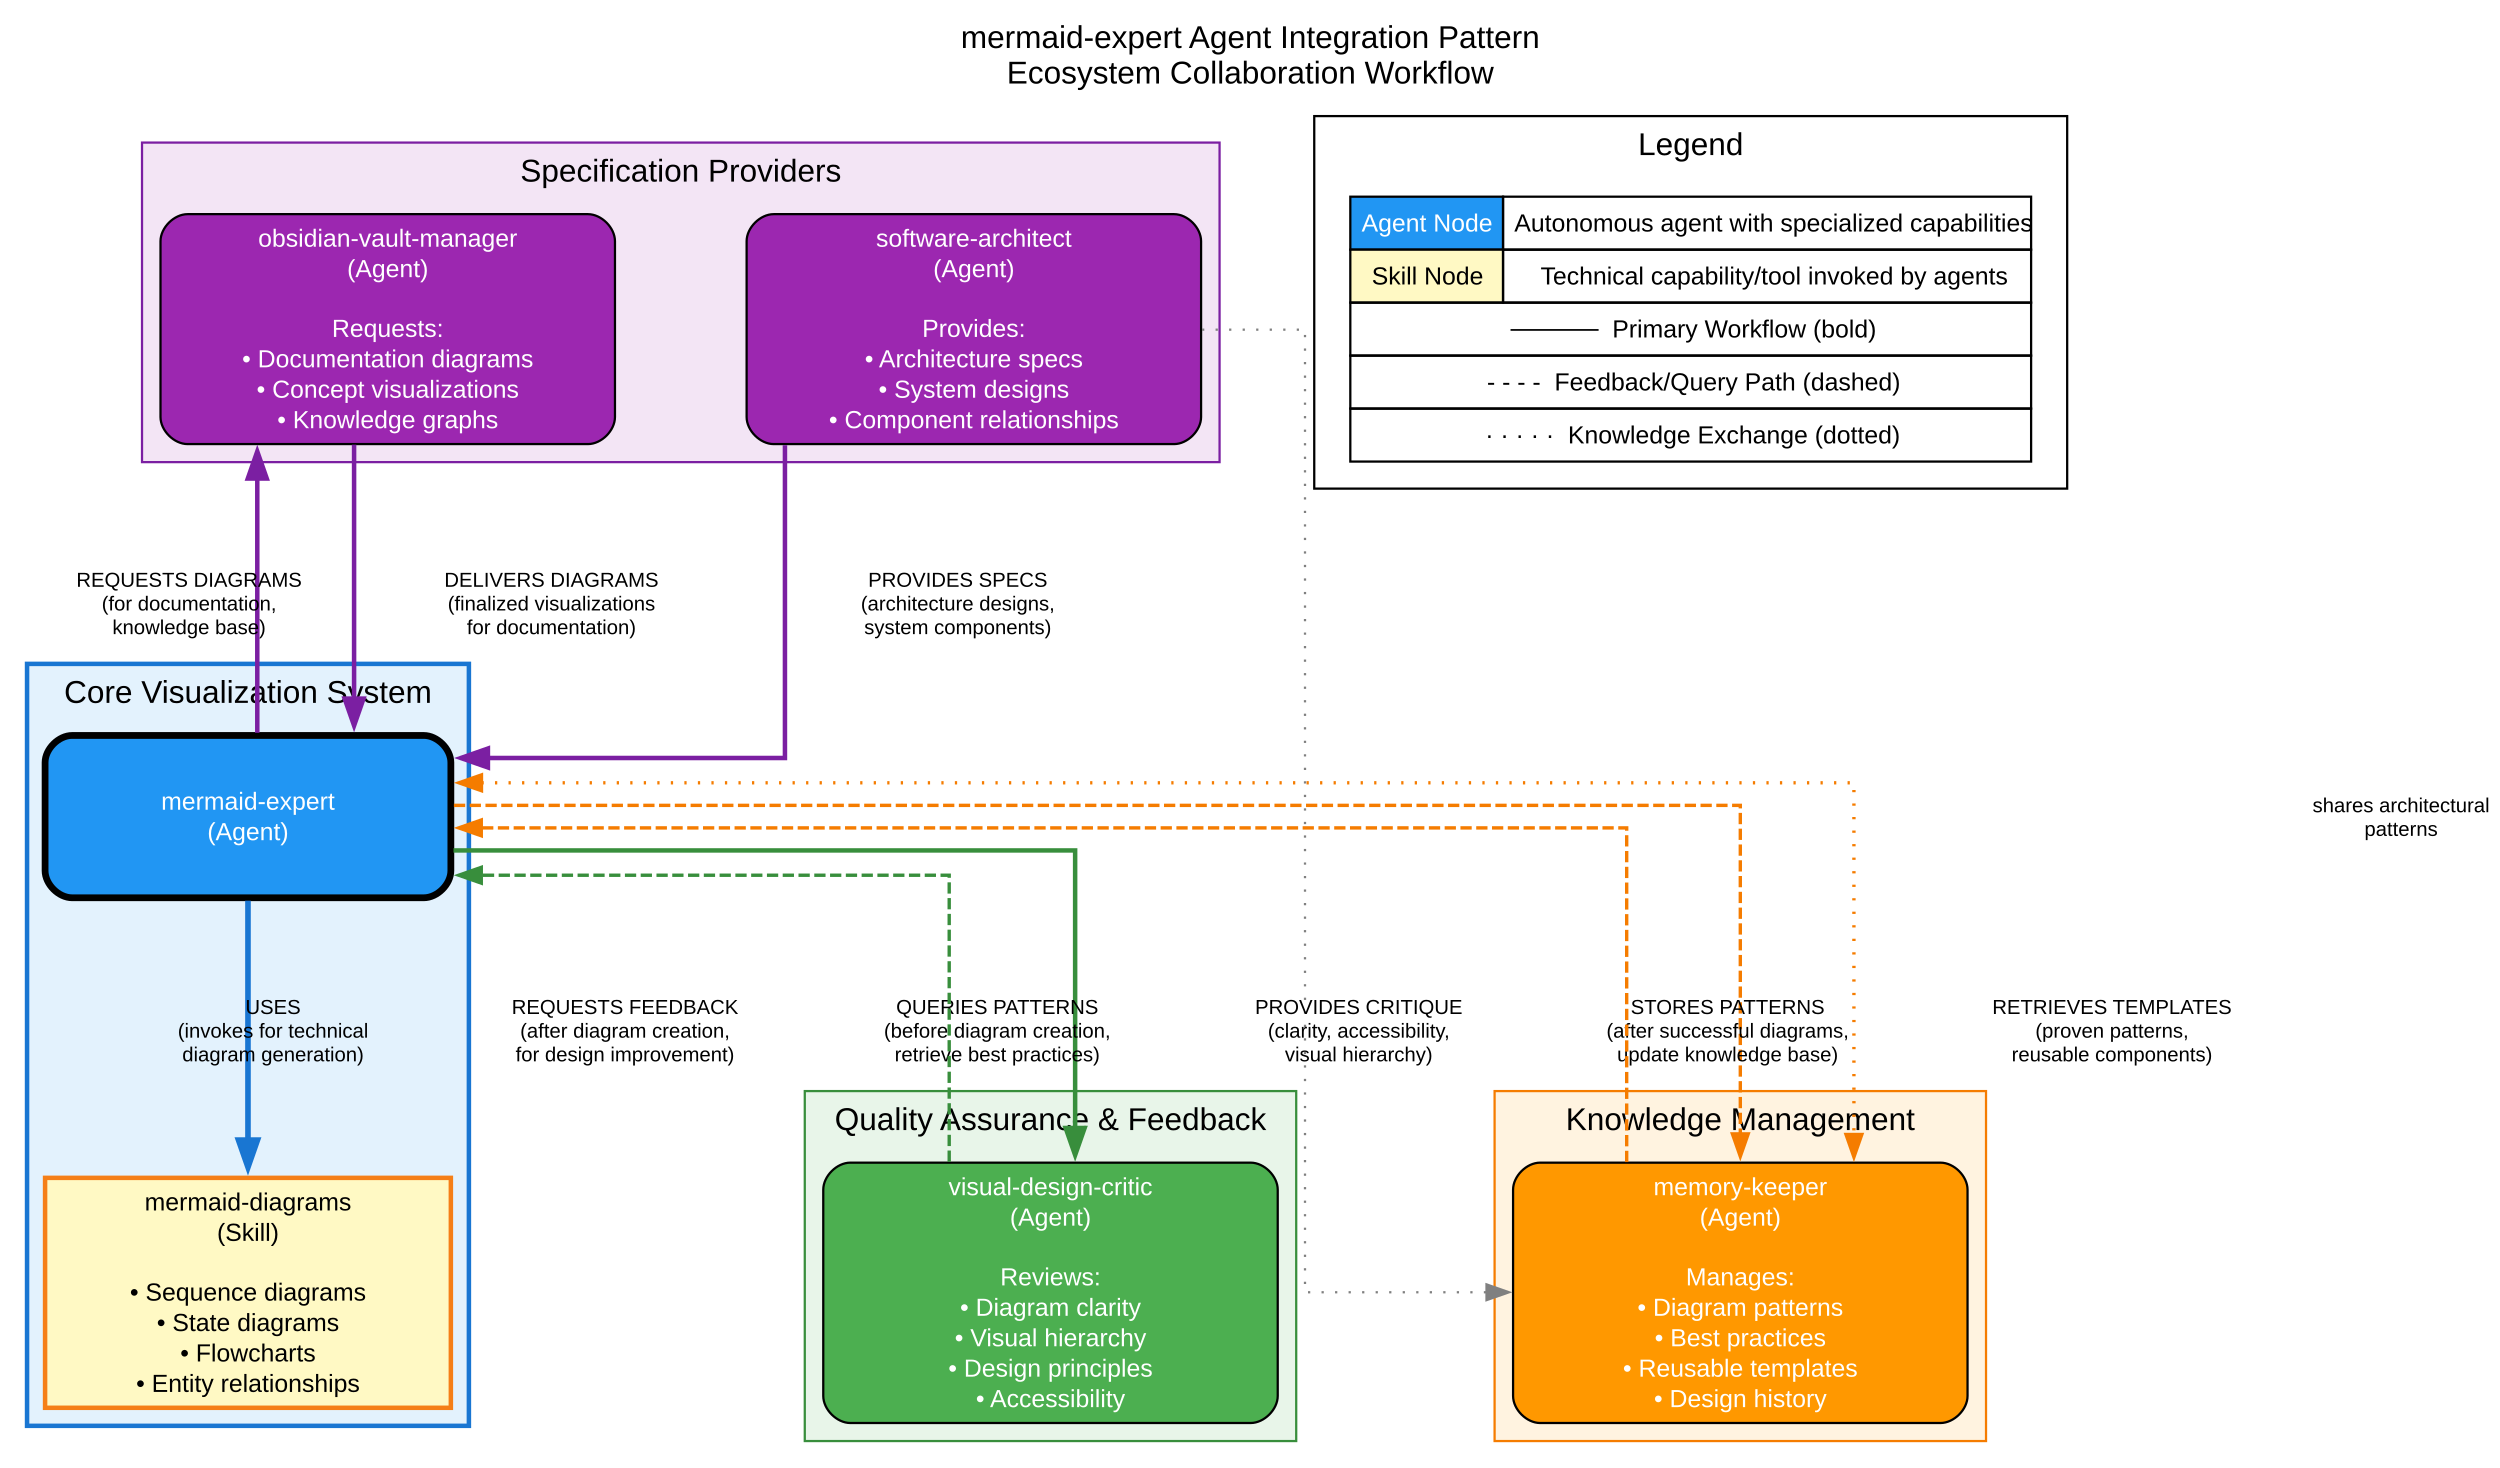
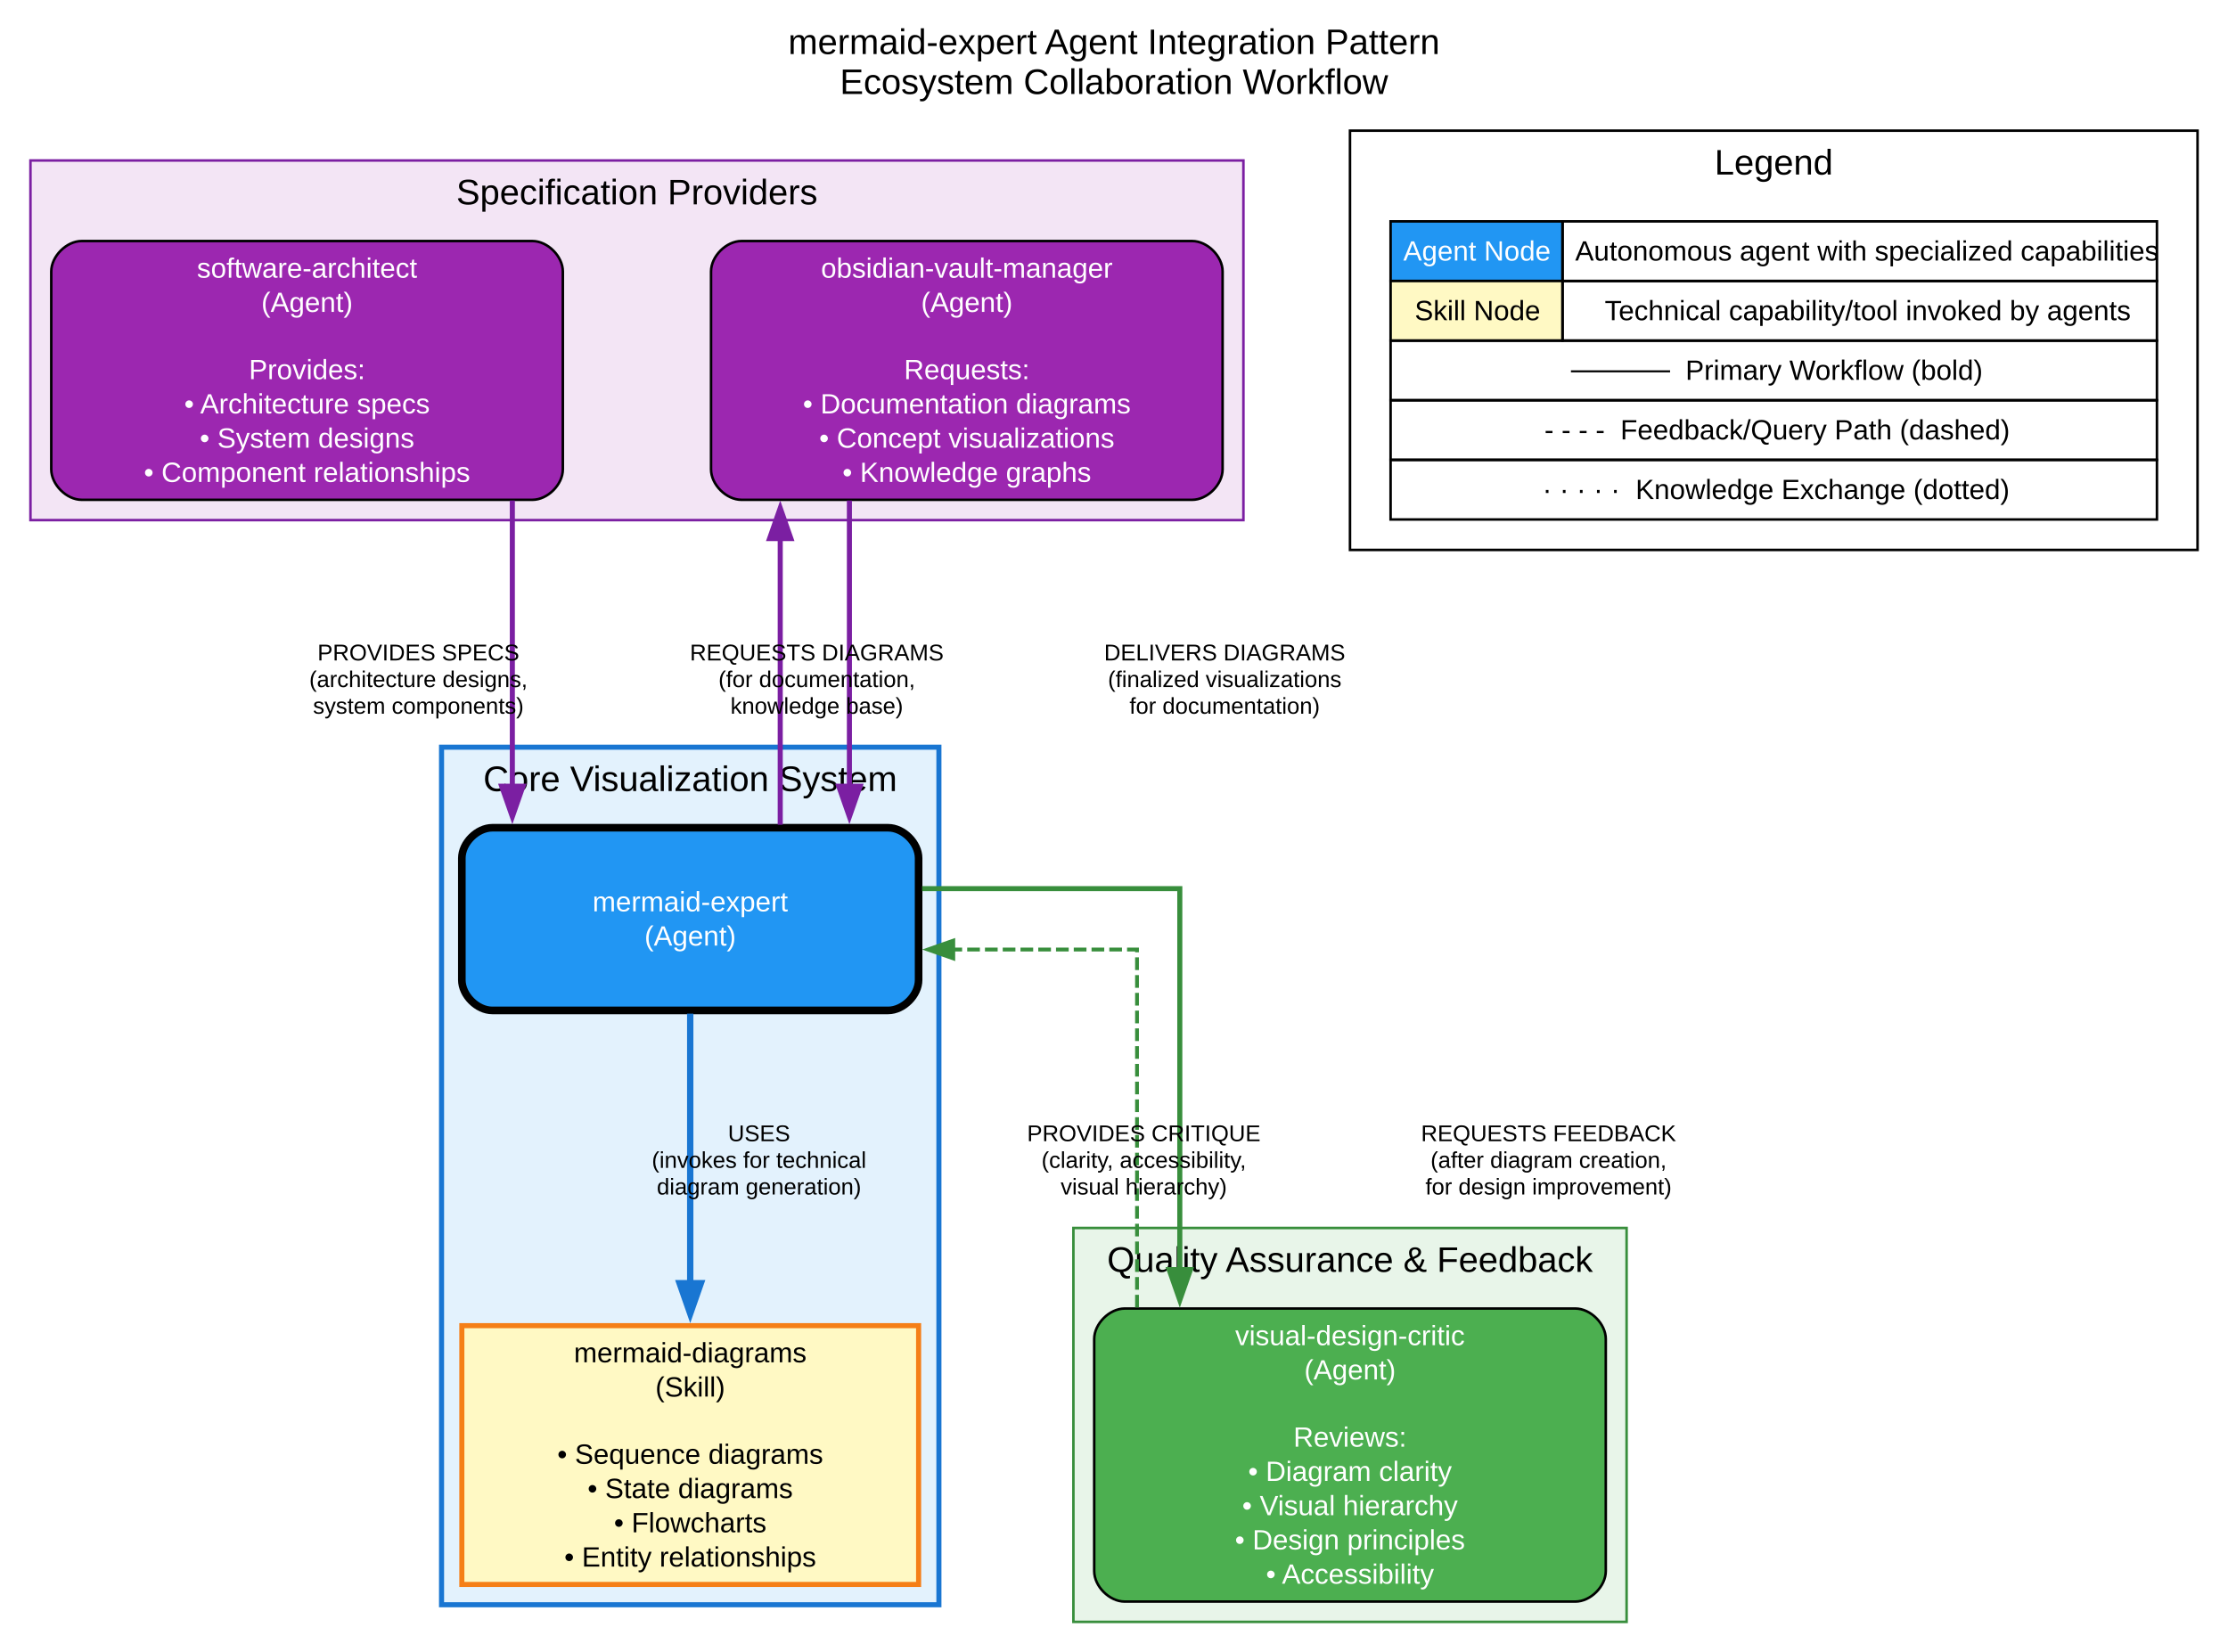
- <svg xmlns="http://www.w3.org/2000/svg" width="1109pt" height="651pt" viewBox="0.00 0.00 1109.00 651.00">
+ <svg xmlns="http://www.w3.org/2000/svg" width="878pt" height="651pt" viewBox="0.00 0.00 878.00 651.00">
  <g id="graph0" class="graph" transform="scale(1 1) rotate(0) translate(4 647.25)">
-     <polygon fill="white" stroke="none" points="-4,4 -4,-647.25 1105.25,-647.25 1105.25,4 -4,4" />
-     <text xml:space="preserve" text-anchor="middle" x="550.62" y="-625.95" font-family="Arial" font-size="14.00">mermaid-expert Agent Integration Pattern</text>
-     <text xml:space="preserve" text-anchor="middle" x="550.62" y="-610.2" font-family="Arial" font-size="14.00">Ecosystem Collaboration Workflow</text>
+     <polygon fill="white" stroke="none" points="-4,4 -4,-647.25 874,-647.25 874,4 -4,4" />
+     <text xml:space="preserve" text-anchor="middle" x="435" y="-625.95" font-family="Arial" font-size="14.00">mermaid-expert Agent Integration Pattern</text>
+     <text xml:space="preserve" text-anchor="middle" x="435" y="-610.2" font-family="Arial" font-size="14.00">Ecosystem Collaboration Workflow</text>
    <g id="clust1" class="cluster">
-       <polygon fill="#e3f2fd" stroke="#1976d2" stroke-width="2" points="8,-14.75 8,-352.75 204,-352.75 204,-14.75 8,-14.75" />
-       <text xml:space="preserve" text-anchor="middle" x="106" y="-335.45" font-family="Arial" font-size="14.00">Core Visualization System</text>
+       <polygon fill="#e3f2fd" stroke="#1976d2" stroke-width="2" points="170,-14.75 170,-352.75 366,-352.75 366,-14.75 170,-14.75" />
+       <text xml:space="preserve" text-anchor="middle" x="268" y="-335.45" font-family="Arial" font-size="14.00">Core Visualization System</text>
    </g>
    <g id="clust2" class="cluster">
-       <polygon fill="#f3e5f5" stroke="#7b1fa2" points="59,-442.25 59,-584 537,-584 537,-442.25 59,-442.25" />
-       <text xml:space="preserve" text-anchor="middle" x="298" y="-566.7" font-family="Arial" font-size="14.00">Specification Providers</text>
+       <polygon fill="#f3e5f5" stroke="#7b1fa2" points="8,-442.25 8,-584 486,-584 486,-442.25 8,-442.25" />
+       <text xml:space="preserve" text-anchor="middle" x="247" y="-566.7" font-family="Arial" font-size="14.00">Specification Providers</text>
    </g>
    <g id="clust3" class="cluster">
-       <polygon fill="#e8f5e9" stroke="#388e3c" points="353,-8 353,-163.25 571,-163.25 571,-8 353,-8" />
-       <text xml:space="preserve" text-anchor="middle" x="462" y="-145.95" font-family="Arial" font-size="14.00">Quality Assurance &amp; Feedback</text>
+       <polygon fill="#e8f5e9" stroke="#388e3c" points="419,-8 419,-163.25 637,-163.25 637,-8 419,-8" />
+       <text xml:space="preserve" text-anchor="middle" x="528" y="-145.95" font-family="Arial" font-size="14.00">Quality Assurance &amp; Feedback</text>
    </g>
    <g id="clust4" class="cluster">
-       <polygon fill="#fff3e0" stroke="#f57c00" points="659,-8 659,-163.25 877,-163.25 877,-8 659,-8" />
-       <text xml:space="preserve" text-anchor="middle" x="768" y="-145.95" font-family="Arial" font-size="14.00">Knowledge Management</text>
-     </g>
-     <g id="clust5" class="cluster">
-       <polygon fill="white" stroke="black" points="579,-430.5 579,-595.75 913,-595.75 913,-430.5 579,-430.5" />
-       <text xml:space="preserve" text-anchor="middle" x="746" y="-578.45" font-family="Arial" font-size="14.00">Legend</text>
+       <polygon fill="white" stroke="black" points="528,-430.5 528,-595.75 862,-595.75 862,-430.5 528,-430.5" />
+       <text xml:space="preserve" text-anchor="middle" x="695" y="-578.45" font-family="Arial" font-size="14.00">Legend</text>
    </g>
    <g id="node1" class="node">
-       <path fill="#2196f3" stroke="black" stroke-width="3" d="M184,-321C184,-321 28,-321 28,-321 22,-321 16,-315 16,-309 16,-309 16,-261 16,-261 16,-255 22,-249 28,-249 28,-249 184,-249 184,-249 190,-249 196,-255 196,-261 196,-261 196,-309 196,-309 196,-315 190,-321 184,-321" />
-       <text xml:space="preserve" text-anchor="middle" x="106" y="-288.05" font-family="Arial" font-size="11.00" fill="white">mermaid-expert</text>
-       <text xml:space="preserve" text-anchor="middle" x="106" y="-274.55" font-family="Arial" font-size="11.00" fill="white">(Agent)</text>
+       <path fill="#2196f3" stroke="black" stroke-width="3" d="M346,-321C346,-321 190,-321 190,-321 184,-321 178,-315 178,-309 178,-309 178,-261 178,-261 178,-255 184,-249 190,-249 190,-249 346,-249 346,-249 352,-249 358,-255 358,-261 358,-261 358,-309 358,-309 358,-315 352,-321 346,-321" />
+       <text xml:space="preserve" text-anchor="middle" x="268" y="-288.05" font-family="Arial" font-size="11.00" fill="white">mermaid-expert</text>
+       <text xml:space="preserve" text-anchor="middle" x="268" y="-274.55" font-family="Arial" font-size="11.00" fill="white">(Agent)</text>
    </g>
    <g id="node2" class="node">
-       <polygon fill="#fff9c4" stroke="#f57f17" stroke-width="2" points="196,-124.75 16,-124.75 16,-22.75 196,-22.75 196,-124.75" />
-       <text xml:space="preserve" text-anchor="middle" x="106" y="-110.3" font-family="Arial" font-size="11.00">mermaid-diagrams</text>
-       <text xml:space="preserve" text-anchor="middle" x="106" y="-96.8" font-family="Arial" font-size="11.00">(Skill)</text>
-       <text xml:space="preserve" text-anchor="middle" x="106" y="-70.3" font-family="Arial" font-size="11.00">• Sequence diagrams</text>
-       <text xml:space="preserve" text-anchor="middle" x="106" y="-56.8" font-family="Arial" font-size="11.00">• State diagrams</text>
-       <text xml:space="preserve" text-anchor="middle" x="106" y="-43.3" font-family="Arial" font-size="11.00">• Flowcharts</text>
-       <text xml:space="preserve" text-anchor="middle" x="106" y="-29.8" font-family="Arial" font-size="11.00">• Entity relationships</text>
+       <polygon fill="#fff9c4" stroke="#f57f17" stroke-width="2" points="358,-124.75 178,-124.75 178,-22.75 358,-22.75 358,-124.75" />
+       <text xml:space="preserve" text-anchor="middle" x="268" y="-110.3" font-family="Arial" font-size="11.00">mermaid-diagrams</text>
+       <text xml:space="preserve" text-anchor="middle" x="268" y="-96.8" font-family="Arial" font-size="11.00">(Skill)</text>
+       <text xml:space="preserve" text-anchor="middle" x="268" y="-70.3" font-family="Arial" font-size="11.00">• Sequence diagrams</text>
+       <text xml:space="preserve" text-anchor="middle" x="268" y="-56.8" font-family="Arial" font-size="11.00">• State diagrams</text>
+       <text xml:space="preserve" text-anchor="middle" x="268" y="-43.3" font-family="Arial" font-size="11.00">• Flowcharts</text>
+       <text xml:space="preserve" text-anchor="middle" x="268" y="-29.8" font-family="Arial" font-size="11.00">• Entity relationships</text>
    </g>
    <g id="edge1" class="edge">
-       <path fill="none" stroke="#1976d2" stroke-width="2.5" d="M106,-247.72C106,-247.72 106,-141.5 106,-141.5" />
-       <polygon fill="#1976d2" stroke="#1976d2" stroke-width="2.5" points="110.2,-141.5 106,-129.5 101.8,-141.5 110.2,-141.5" />
-       <text xml:space="preserve" text-anchor="middle" x="117.12" y="-197.45" font-family="Arial" font-size="9.00">USES</text>
-       <text xml:space="preserve" text-anchor="middle" x="117.12" y="-186.95" font-family="Arial" font-size="9.00">(invokes for technical</text>
-       <text xml:space="preserve" text-anchor="middle" x="117.12" y="-176.45" font-family="Arial" font-size="9.00">diagram generation)</text>
+       <path fill="none" stroke="#1976d2" stroke-width="2.5" d="M268,-247.72C268,-247.72 268,-141.5 268,-141.5" />
+       <polygon fill="#1976d2" stroke="#1976d2" stroke-width="2.5" points="272.2,-141.5 268,-129.5 263.8,-141.5 272.2,-141.5" />
+       <text xml:space="preserve" text-anchor="middle" x="295.12" y="-197.45" font-family="Arial" font-size="9.00">USES</text>
+       <text xml:space="preserve" text-anchor="middle" x="295.12" y="-186.95" font-family="Arial" font-size="9.00">(invokes for technical</text>
+       <text xml:space="preserve" text-anchor="middle" x="295.12" y="-176.45" font-family="Arial" font-size="9.00">diagram generation)</text>
    </g>
    <g id="node4" class="node">
-       <path fill="#9c27b0" stroke="black" d="M256.8,-552.25C256.8,-552.25 79.2,-552.25 79.2,-552.25 73.2,-552.25 67.2,-546.25 67.2,-540.25 67.2,-540.25 67.2,-462.25 67.2,-462.25 67.2,-456.25 73.2,-450.25 79.2,-450.25 79.2,-450.25 256.8,-450.25 256.8,-450.25 262.8,-450.25 268.8,-456.25 268.8,-462.25 268.8,-462.25 268.8,-540.25 268.8,-540.25 268.8,-546.25 262.8,-552.25 256.8,-552.25" />
-       <text xml:space="preserve" text-anchor="middle" x="168" y="-537.8" font-family="Arial" font-size="11.00" fill="white">obsidian-vault-manager</text>
-       <text xml:space="preserve" text-anchor="middle" x="168" y="-524.3" font-family="Arial" font-size="11.00" fill="white">(Agent)</text>
-       <text xml:space="preserve" text-anchor="middle" x="168" y="-497.8" font-family="Arial" font-size="11.00" fill="white">Requests:</text>
-       <text xml:space="preserve" text-anchor="middle" x="168" y="-484.3" font-family="Arial" font-size="11.00" fill="white">• Documentation diagrams</text>
-       <text xml:space="preserve" text-anchor="middle" x="168" y="-470.8" font-family="Arial" font-size="11.00" fill="white">• Concept visualizations</text>
-       <text xml:space="preserve" text-anchor="middle" x="168" y="-457.3" font-family="Arial" font-size="11.00" fill="white">• Knowledge graphs</text>
+       <path fill="#9c27b0" stroke="black" d="M465.8,-552.25C465.8,-552.25 288.2,-552.25 288.2,-552.25 282.2,-552.25 276.2,-546.25 276.2,-540.25 276.2,-540.25 276.2,-462.25 276.2,-462.25 276.2,-456.25 282.2,-450.25 288.2,-450.25 288.2,-450.25 465.8,-450.25 465.8,-450.25 471.8,-450.25 477.8,-456.25 477.8,-462.25 477.8,-462.25 477.8,-540.25 477.8,-540.25 477.8,-546.25 471.8,-552.25 465.8,-552.25" />
+       <text xml:space="preserve" text-anchor="middle" x="377" y="-537.8" font-family="Arial" font-size="11.00" fill="white">obsidian-vault-manager</text>
+       <text xml:space="preserve" text-anchor="middle" x="377" y="-524.3" font-family="Arial" font-size="11.00" fill="white">(Agent)</text>
+       <text xml:space="preserve" text-anchor="middle" x="377" y="-497.8" font-family="Arial" font-size="11.00" fill="white">Requests:</text>
+       <text xml:space="preserve" text-anchor="middle" x="377" y="-484.3" font-family="Arial" font-size="11.00" fill="white">• Documentation diagrams</text>
+       <text xml:space="preserve" text-anchor="middle" x="377" y="-470.8" font-family="Arial" font-size="11.00" fill="white">• Concept visualizations</text>
+       <text xml:space="preserve" text-anchor="middle" x="377" y="-457.3" font-family="Arial" font-size="11.00" fill="white">• Knowledge graphs</text>
    </g>
    <g id="edge6" class="edge">
-       <path fill="none" stroke="#7b1fa2" stroke-width="2" d="M110.13,-322.17C110.13,-322.17 110.13,-434.98 110.13,-434.98" />
-       <polygon fill="#7b1fa2" stroke="#7b1fa2" stroke-width="2" points="105.93,-434.98 110.13,-446.98 114.33,-434.98 105.93,-434.98" />
-       <text xml:space="preserve" text-anchor="middle" x="240.62" y="-386.95" font-family="Arial" font-size="9.00">DELIVERS DIAGRAMS</text>
-       <text xml:space="preserve" text-anchor="middle" x="240.62" y="-376.45" font-family="Arial" font-size="9.00">(finalized visualizations</text>
-       <text xml:space="preserve" text-anchor="middle" x="240.62" y="-365.95" font-family="Arial" font-size="9.00">for documentation)</text>
+       <path fill="none" stroke="#7b1fa2" stroke-width="2" d="M303.47,-322.17C303.47,-322.17 303.47,-434.98 303.47,-434.98" />
+       <polygon fill="#7b1fa2" stroke="#7b1fa2" stroke-width="2" points="299.27,-434.98 303.47,-446.98 307.67,-434.98 299.27,-434.98" />
+       <text xml:space="preserve" text-anchor="middle" x="478.62" y="-386.95" font-family="Arial" font-size="9.00">DELIVERS DIAGRAMS</text>
+       <text xml:space="preserve" text-anchor="middle" x="478.62" y="-376.45" font-family="Arial" font-size="9.00">(finalized visualizations</text>
+       <text xml:space="preserve" text-anchor="middle" x="478.62" y="-365.95" font-family="Arial" font-size="9.00">for documentation)</text>
    </g>
    <g id="node5" class="node">
-       <path fill="#4caf50" stroke="black" d="M550.8,-131.5C550.8,-131.5 373.2,-131.5 373.2,-131.5 367.2,-131.5 361.2,-125.5 361.2,-119.5 361.2,-119.5 361.2,-28 361.2,-28 361.2,-22 367.2,-16 373.2,-16 373.2,-16 550.8,-16 550.8,-16 556.8,-16 562.8,-22 562.8,-28 562.8,-28 562.8,-119.5 562.8,-119.5 562.8,-125.5 556.8,-131.5 550.8,-131.5" />
-       <text xml:space="preserve" text-anchor="middle" x="462" y="-117.05" font-family="Arial" font-size="11.00" fill="white">visual-design-critic</text>
-       <text xml:space="preserve" text-anchor="middle" x="462" y="-103.55" font-family="Arial" font-size="11.00" fill="white">(Agent)</text>
-       <text xml:space="preserve" text-anchor="middle" x="462" y="-77.05" font-family="Arial" font-size="11.00" fill="white">Reviews:</text>
-       <text xml:space="preserve" text-anchor="middle" x="462" y="-63.55" font-family="Arial" font-size="11.00" fill="white">• Diagram clarity</text>
-       <text xml:space="preserve" text-anchor="middle" x="462" y="-50.05" font-family="Arial" font-size="11.00" fill="white">• Visual hierarchy</text>
-       <text xml:space="preserve" text-anchor="middle" x="462" y="-36.55" font-family="Arial" font-size="11.00" fill="white">• Design principles</text>
-       <text xml:space="preserve" text-anchor="middle" x="462" y="-23.05" font-family="Arial" font-size="11.00" fill="white">• Accessibility</text>
+       <path fill="#4caf50" stroke="black" d="M616.8,-131.5C616.8,-131.5 439.2,-131.5 439.2,-131.5 433.2,-131.5 427.2,-125.5 427.2,-119.5 427.2,-119.5 427.2,-28 427.2,-28 427.2,-22 433.2,-16 439.2,-16 439.2,-16 616.8,-16 616.8,-16 622.8,-16 628.8,-22 628.8,-28 628.8,-28 628.8,-119.5 628.8,-119.5 628.8,-125.5 622.8,-131.5 616.8,-131.5" />
+       <text xml:space="preserve" text-anchor="middle" x="528" y="-117.05" font-family="Arial" font-size="11.00" fill="white">visual-design-critic</text>
+       <text xml:space="preserve" text-anchor="middle" x="528" y="-103.55" font-family="Arial" font-size="11.00" fill="white">(Agent)</text>
+       <text xml:space="preserve" text-anchor="middle" x="528" y="-77.05" font-family="Arial" font-size="11.00" fill="white">Reviews:</text>
+       <text xml:space="preserve" text-anchor="middle" x="528" y="-63.55" font-family="Arial" font-size="11.00" fill="white">• Diagram clarity</text>
+       <text xml:space="preserve" text-anchor="middle" x="528" y="-50.05" font-family="Arial" font-size="11.00" fill="white">• Visual hierarchy</text>
+       <text xml:space="preserve" text-anchor="middle" x="528" y="-36.55" font-family="Arial" font-size="11.00" fill="white">• Design principles</text>
+       <text xml:space="preserve" text-anchor="middle" x="528" y="-23.05" font-family="Arial" font-size="11.00" fill="white">• Accessibility</text>
    </g>
    <g id="edge4" class="edge">
-       <path fill="none" stroke="#388e3c" stroke-width="2" d="M197.17,-270C305.85,-270 472.93,-270 472.93,-270 472.93,-270 472.93,-146.86 472.93,-146.86" />
-       <polygon fill="#388e3c" stroke="#388e3c" stroke-width="2" points="477.13,-146.86 472.93,-134.86 468.73,-146.86 477.13,-146.86" />
-       <text xml:space="preserve" text-anchor="middle" x="273.25" y="-197.45" font-family="Arial" font-size="9.00">REQUESTS FEEDBACK</text>
-       <text xml:space="preserve" text-anchor="middle" x="273.25" y="-186.95" font-family="Arial" font-size="9.00">(after diagram creation,</text>
-       <text xml:space="preserve" text-anchor="middle" x="273.25" y="-176.45" font-family="Arial" font-size="9.00">for design improvement)</text>
+       <path fill="none" stroke="#388e3c" stroke-width="2" d="M359.38,-297C409.25,-297 460.93,-297 460.93,-297 460.93,-297 460.93,-146.85 460.93,-146.85" />
+       <polygon fill="#388e3c" stroke="#388e3c" stroke-width="2" points="465.13,-146.85 460.93,-134.85 456.73,-146.85 465.13,-146.85" />
+       <text xml:space="preserve" text-anchor="middle" x="606.25" y="-197.45" font-family="Arial" font-size="9.00">REQUESTS FEEDBACK</text>
+       <text xml:space="preserve" text-anchor="middle" x="606.25" y="-186.95" font-family="Arial" font-size="9.00">(after diagram creation,</text>
+       <text xml:space="preserve" text-anchor="middle" x="606.25" y="-176.45" font-family="Arial" font-size="9.00">for design improvement)</text>
+     </g>
+     <g id="node3" class="node">
+       <path fill="#9c27b0" stroke="black" d="M205.8,-552.25C205.8,-552.25 28.2,-552.25 28.2,-552.25 22.2,-552.25 16.2,-546.25 16.2,-540.25 16.2,-540.25 16.2,-462.25 16.2,-462.25 16.2,-456.25 22.2,-450.25 28.2,-450.25 28.2,-450.25 205.8,-450.25 205.8,-450.25 211.8,-450.25 217.8,-456.25 217.8,-462.25 217.8,-462.25 217.8,-540.25 217.8,-540.25 217.8,-546.25 211.8,-552.25 205.8,-552.25" />
+       <text xml:space="preserve" text-anchor="middle" x="117" y="-537.8" font-family="Arial" font-size="11.00" fill="white">software-architect</text>
+       <text xml:space="preserve" text-anchor="middle" x="117" y="-524.3" font-family="Arial" font-size="11.00" fill="white">(Agent)</text>
+       <text xml:space="preserve" text-anchor="middle" x="117" y="-497.8" font-family="Arial" font-size="11.00" fill="white">Provides:</text>
+       <text xml:space="preserve" text-anchor="middle" x="117" y="-484.3" font-family="Arial" font-size="11.00" fill="white">• Architecture specs</text>
+       <text xml:space="preserve" text-anchor="middle" x="117" y="-470.8" font-family="Arial" font-size="11.00" fill="white">• System designs</text>
+       <text xml:space="preserve" text-anchor="middle" x="117" y="-457.3" font-family="Arial" font-size="11.00" fill="white">• Component relationships</text>
+     </g>
+     <g id="edge2" class="edge">
+       <path fill="none" stroke="#7b1fa2" stroke-width="2" d="M197.9,-450C197.9,-450 197.9,-337.37 197.9,-337.37" />
+       <polygon fill="#7b1fa2" stroke="#7b1fa2" stroke-width="2" points="202.1,-337.37 197.9,-325.37 193.7,-337.37 202.1,-337.37" />
+       <text xml:space="preserve" text-anchor="middle" x="160.88" y="-386.95" font-family="Arial" font-size="9.00">PROVIDES SPECS</text>
+       <text xml:space="preserve" text-anchor="middle" x="160.88" y="-376.45" font-family="Arial" font-size="9.00">(architecture designs,</text>
+       <text xml:space="preserve" text-anchor="middle" x="160.88" y="-365.95" font-family="Arial" font-size="9.00">system components)</text>
+     </g>
+     <g id="edge3" class="edge">
+       <path fill="none" stroke="#7b1fa2" stroke-width="2" d="M330.73,-450C330.73,-450 330.73,-337.37 330.73,-337.37" />
+       <polygon fill="#7b1fa2" stroke="#7b1fa2" stroke-width="2" points="334.93,-337.37 330.73,-325.37 326.53,-337.37 334.93,-337.37" />
+       <text xml:space="preserve" text-anchor="middle" x="317.88" y="-386.95" font-family="Arial" font-size="9.00">REQUESTS DIAGRAMS</text>
+       <text xml:space="preserve" text-anchor="middle" x="317.88" y="-376.45" font-family="Arial" font-size="9.00">(for documentation,</text>
+       <text xml:space="preserve" text-anchor="middle" x="317.88" y="-365.95" font-family="Arial" font-size="9.00">knowledge base)</text>
+     </g>
+     <g id="edge5" class="edge">
+       <path fill="none" stroke="#388e3c" stroke-width="1.5" stroke-dasharray="5,2" d="M444.07,-131.92C444.07,-190.73 444.07,-273 444.07,-273 444.07,-273 371.66,-273 371.66,-273" />
+       <polygon fill="#388e3c" stroke="#388e3c" stroke-width="1.5" points="371.66,-269.5 361.66,-273 371.66,-276.5 371.66,-269.5" />
+       <text xml:space="preserve" text-anchor="middle" x="446.75" y="-197.45" font-family="Arial" font-size="9.00">PROVIDES CRITIQUE</text>
+       <text xml:space="preserve" text-anchor="middle" x="446.75" y="-186.95" font-family="Arial" font-size="9.00">(clarity, accessibility,</text>
+       <text xml:space="preserve" text-anchor="middle" x="446.75" y="-176.45" font-family="Arial" font-size="9.00">visual hierarchy)</text>
    </g>
    <g id="node6" class="node">
-       <path fill="#ff9800" stroke="black" d="M856.8,-131.5C856.8,-131.5 679.2,-131.5 679.2,-131.5 673.2,-131.5 667.2,-125.5 667.2,-119.5 667.2,-119.5 667.2,-28 667.2,-28 667.2,-22 673.2,-16 679.2,-16 679.2,-16 856.8,-16 856.8,-16 862.8,-16 868.8,-22 868.8,-28 868.8,-28 868.8,-119.5 868.8,-119.5 868.8,-125.5 862.8,-131.5 856.8,-131.5" />
-       <text xml:space="preserve" text-anchor="middle" x="768" y="-117.05" font-family="Arial" font-size="11.00" fill="white">memory-keeper</text>
-       <text xml:space="preserve" text-anchor="middle" x="768" y="-103.55" font-family="Arial" font-size="11.00" fill="white">(Agent)</text>
-       <text xml:space="preserve" text-anchor="middle" x="768" y="-77.05" font-family="Arial" font-size="11.00" fill="white">Manages:</text>
-       <text xml:space="preserve" text-anchor="middle" x="768" y="-63.55" font-family="Arial" font-size="11.00" fill="white">• Diagram patterns</text>
-       <text xml:space="preserve" text-anchor="middle" x="768" y="-50.05" font-family="Arial" font-size="11.00" fill="white">• Best practices</text>
-       <text xml:space="preserve" text-anchor="middle" x="768" y="-36.55" font-family="Arial" font-size="11.00" fill="white">• Reusable templates</text>
-       <text xml:space="preserve" text-anchor="middle" x="768" y="-23.05" font-family="Arial" font-size="11.00" fill="white">• Design history</text>
-     </g>
-     <g id="edge7" class="edge">
-       <path fill="none" stroke="#f57c00" stroke-width="1.5" stroke-dasharray="5,2" d="M197.35,-290C378.96,-290 768,-290 768,-290 768,-290 768,-144.26 768,-144.26" />
-       <polygon fill="#f57c00" stroke="#f57c00" stroke-width="1.5" points="771.5,-144.26 768,-134.26 764.5,-144.26 771.5,-144.26" />
-       <text xml:space="preserve" text-anchor="middle" x="438.38" y="-197.45" font-family="Arial" font-size="9.00">QUERIES PATTERNS</text>
-       <text xml:space="preserve" text-anchor="middle" x="438.38" y="-186.95" font-family="Arial" font-size="9.00">(before diagram creation,</text>
-       <text xml:space="preserve" text-anchor="middle" x="438.38" y="-176.45" font-family="Arial" font-size="9.00">retrieve best practices)</text>
-     </g>
-     <g id="edge9" class="edge">
-       <path fill="none" stroke="#f57c00" stroke-width="1.5" stroke-dasharray="1,5" d="M209.58,-300C209.58,-300 818.4,-300 818.4,-300 818.4,-300 818.4,-143.99 818.4,-143.99" />
-       <polygon fill="#f57c00" stroke="#f57c00" stroke-width="1.5" points="209.58,-296.5 199.58,-300 209.58,-303.5 209.58,-296.5" />
-       <polygon fill="#f57c00" stroke="#f57c00" stroke-width="1.5" points="821.9,-143.99 818.4,-133.99 814.9,-143.99 821.9,-143.99" />
-       <text xml:space="preserve" text-anchor="middle" x="762.38" y="-197.45" font-family="Arial" font-size="9.00">STORES PATTERNS</text>
-       <text xml:space="preserve" text-anchor="middle" x="762.38" y="-186.95" font-family="Arial" font-size="9.00">(after successful diagrams,</text>
-       <text xml:space="preserve" text-anchor="middle" x="762.38" y="-176.45" font-family="Arial" font-size="9.00">update knowledge base)</text>
-     </g>
-     <g id="node3" class="node">
-       <path fill="#9c27b0" stroke="black" d="M516.8,-552.25C516.8,-552.25 339.2,-552.25 339.2,-552.25 333.2,-552.25 327.2,-546.25 327.2,-540.25 327.2,-540.25 327.2,-462.25 327.2,-462.25 327.2,-456.25 333.2,-450.25 339.2,-450.25 339.2,-450.25 516.8,-450.25 516.8,-450.25 522.8,-450.25 528.8,-456.25 528.8,-462.25 528.8,-462.25 528.8,-540.25 528.8,-540.25 528.8,-546.25 522.8,-552.25 516.8,-552.25" />
-       <text xml:space="preserve" text-anchor="middle" x="428" y="-537.8" font-family="Arial" font-size="11.00" fill="white">software-architect</text>
-       <text xml:space="preserve" text-anchor="middle" x="428" y="-524.3" font-family="Arial" font-size="11.00" fill="white">(Agent)</text>
-       <text xml:space="preserve" text-anchor="middle" x="428" y="-497.8" font-family="Arial" font-size="11.00" fill="white">Provides:</text>
-       <text xml:space="preserve" text-anchor="middle" x="428" y="-484.3" font-family="Arial" font-size="11.00" fill="white">• Architecture specs</text>
-       <text xml:space="preserve" text-anchor="middle" x="428" y="-470.8" font-family="Arial" font-size="11.00" fill="white">• System designs</text>
-       <text xml:space="preserve" text-anchor="middle" x="428" y="-457.3" font-family="Arial" font-size="11.00" fill="white">• Component relationships</text>
-     </g>
-     <g id="edge2" class="edge">
-       <path fill="none" stroke="#7b1fa2" stroke-width="2" d="M344.2,-449.77C344.2,-393.42 344.2,-311 344.2,-311 344.2,-311 212.44,-311 212.44,-311" />
-       <polygon fill="#7b1fa2" stroke="#7b1fa2" stroke-width="2" points="212.44,-306.8 200.44,-311 212.44,-315.2 212.44,-306.8" />
-       <text xml:space="preserve" text-anchor="middle" x="420.88" y="-386.95" font-family="Arial" font-size="9.00">PROVIDES SPECS</text>
-       <text xml:space="preserve" text-anchor="middle" x="420.88" y="-376.45" font-family="Arial" font-size="9.00">(architecture designs,</text>
-       <text xml:space="preserve" text-anchor="middle" x="420.88" y="-365.95" font-family="Arial" font-size="9.00">system components)</text>
-     </g>
-     <g id="edge10" class="edge">
-       <path fill="none" stroke="gray" stroke-dasharray="1,5" d="M529.23,-501C554.67,-501 574.9,-501 574.9,-501 574.9,-501 574.9,-74 574.9,-74 574.9,-74 655.41,-74 655.41,-74" />
-       <polygon fill="gray" stroke="gray" points="655.41,-77.5 665.41,-74 655.41,-70.5 655.41,-77.5" />
-       <text xml:space="preserve" text-anchor="middle" x="1061.12" y="-286.95" font-family="Arial" font-size="9.00">shares architectural</text>
-       <text xml:space="preserve" text-anchor="middle" x="1061.12" y="-276.45" font-family="Arial" font-size="9.00">patterns</text>
-     </g>
-     <g id="edge3" class="edge">
-       <path fill="none" stroke="#7b1fa2" stroke-width="2" d="M153.07,-450C153.07,-450 153.07,-337.37 153.07,-337.37" />
-       <polygon fill="#7b1fa2" stroke="#7b1fa2" stroke-width="2" points="157.27,-337.37 153.07,-325.37 148.87,-337.37 157.27,-337.37" />
-       <text xml:space="preserve" text-anchor="middle" x="79.88" y="-386.95" font-family="Arial" font-size="9.00">REQUESTS DIAGRAMS</text>
-       <text xml:space="preserve" text-anchor="middle" x="79.88" y="-376.45" font-family="Arial" font-size="9.00">(for documentation,</text>
-       <text xml:space="preserve" text-anchor="middle" x="79.88" y="-365.95" font-family="Arial" font-size="9.00">knowledge base)</text>
-     </g>
-     <g id="edge5" class="edge">
-       <path fill="none" stroke="#388e3c" stroke-width="1.5" stroke-dasharray="5,2" d="M417.07,-131.86C417.07,-186.18 417.07,-259 417.07,-259 417.07,-259 209.5,-259 209.5,-259" />
-       <polygon fill="#388e3c" stroke="#388e3c" stroke-width="1.5" points="209.5,-255.5 199.5,-259 209.5,-262.5 209.5,-255.5" />
-       <text xml:space="preserve" text-anchor="middle" x="598.75" y="-197.45" font-family="Arial" font-size="9.00">PROVIDES CRITIQUE</text>
-       <text xml:space="preserve" text-anchor="middle" x="598.75" y="-186.95" font-family="Arial" font-size="9.00">(clarity, accessibility,</text>
-       <text xml:space="preserve" text-anchor="middle" x="598.75" y="-176.45" font-family="Arial" font-size="9.00">visual hierarchy)</text>
-     </g>
-     <g id="edge8" class="edge">
-       <path fill="none" stroke="#f57c00" stroke-width="1.5" stroke-dasharray="5,2" d="M717.6,-131.75C717.6,-192.75 717.6,-280 717.6,-280 717.6,-280 209.5,-280 209.5,-280" />
-       <polygon fill="#f57c00" stroke="#f57c00" stroke-width="1.5" points="209.5,-276.5 199.5,-280 209.5,-283.5 209.5,-276.5" />
-       <text xml:space="preserve" text-anchor="middle" x="932.88" y="-197.45" font-family="Arial" font-size="9.00">RETRIEVES TEMPLATES</text>
-       <text xml:space="preserve" text-anchor="middle" x="932.88" y="-186.95" font-family="Arial" font-size="9.00">(proven patterns,</text>
-       <text xml:space="preserve" text-anchor="middle" x="932.88" y="-176.45" font-family="Arial" font-size="9.00">reusable components)</text>
-     </g>
-     <g id="node7" class="node">
-       <polygon fill="#2196f3" stroke="none" points="595,-536.5 595,-560 662.75,-560 662.75,-536.5 595,-536.5" />
-       <polygon fill="none" stroke="black" points="595,-536.5 595,-560 662.75,-560 662.75,-536.5 595,-536.5" />
-       <text xml:space="preserve" text-anchor="start" x="600" y="-544.55" font-family="Arial" font-size="11.00" fill="white">Agent Node</text>
-       <polygon fill="none" stroke="black" points="662.75,-536.5 662.75,-560 897,-560 897,-536.5 662.75,-536.5" />
-       <text xml:space="preserve" text-anchor="start" x="667.75" y="-544.55" font-family="Arial" font-size="11.00">Autonomous agent with specialized capabilities</text>
-       <polygon fill="#fff9c4" stroke="none" points="595,-513 595,-536.5 662.75,-536.5 662.75,-513 595,-513" />
-       <polygon fill="none" stroke="black" points="595,-513 595,-536.5 662.75,-536.5 662.75,-513 595,-513" />
-       <text xml:space="preserve" text-anchor="start" x="604.5" y="-521.05" font-family="Arial" font-size="11.00">Skill Node</text>
-       <polygon fill="none" stroke="black" points="662.75,-513 662.75,-536.5 897,-536.5 897,-513 662.75,-513" />
-       <text xml:space="preserve" text-anchor="start" x="679.38" y="-521.05" font-family="Arial" font-size="11.00">Technical capability/tool invoked by agents</text>
-       <polygon fill="none" stroke="black" points="595,-489.5 595,-513 897,-513 897,-489.5 595,-489.5" />
-       <text xml:space="preserve" text-anchor="start" x="666.12" y="-497.55" font-family="Arial" font-size="11.00">─────  Primary Workflow (bold)</text>
-       <polygon fill="none" stroke="black" points="595,-466 595,-489.5 897,-489.5 897,-466 595,-466" />
-       <text xml:space="preserve" text-anchor="start" x="655.62" y="-474.05" font-family="Arial" font-size="11.00">- - - -  Feedback/Query Path (dashed)</text>
-       <polygon fill="none" stroke="black" points="595,-442.5 595,-466 897,-466 897,-442.5 595,-442.5" />
-       <text xml:space="preserve" text-anchor="start" x="654.88" y="-450.55" font-family="Arial" font-size="11.00">· · · · ·  Knowledge Exchange (dotted)</text>
+       <polygon fill="#2196f3" stroke="none" points="544,-536.5 544,-560 611.75,-560 611.75,-536.5 544,-536.5" />
+       <polygon fill="none" stroke="black" points="544,-536.5 544,-560 611.75,-560 611.75,-536.5 544,-536.5" />
+       <text xml:space="preserve" text-anchor="start" x="549" y="-544.55" font-family="Arial" font-size="11.00" fill="white">Agent Node</text>
+       <polygon fill="none" stroke="black" points="611.75,-536.5 611.75,-560 846,-560 846,-536.5 611.75,-536.5" />
+       <text xml:space="preserve" text-anchor="start" x="616.75" y="-544.55" font-family="Arial" font-size="11.00">Autonomous agent with specialized capabilities</text>
+       <polygon fill="#fff9c4" stroke="none" points="544,-513 544,-536.5 611.75,-536.5 611.75,-513 544,-513" />
+       <polygon fill="none" stroke="black" points="544,-513 544,-536.5 611.75,-536.5 611.75,-513 544,-513" />
+       <text xml:space="preserve" text-anchor="start" x="553.5" y="-521.05" font-family="Arial" font-size="11.00">Skill Node</text>
+       <polygon fill="none" stroke="black" points="611.75,-513 611.75,-536.5 846,-536.5 846,-513 611.75,-513" />
+       <text xml:space="preserve" text-anchor="start" x="628.38" y="-521.05" font-family="Arial" font-size="11.00">Technical capability/tool invoked by agents</text>
+       <polygon fill="none" stroke="black" points="544,-489.5 544,-513 846,-513 846,-489.5 544,-489.5" />
+       <text xml:space="preserve" text-anchor="start" x="615.12" y="-497.55" font-family="Arial" font-size="11.00">─────  Primary Workflow (bold)</text>
+       <polygon fill="none" stroke="black" points="544,-466 544,-489.5 846,-489.5 846,-466 544,-466" />
+       <text xml:space="preserve" text-anchor="start" x="604.62" y="-474.05" font-family="Arial" font-size="11.00">- - - -  Feedback/Query Path (dashed)</text>
+       <polygon fill="none" stroke="black" points="544,-442.5 544,-466 846,-466 846,-442.5 544,-442.5" />
+       <text xml:space="preserve" text-anchor="start" x="603.88" y="-450.55" font-family="Arial" font-size="11.00">· · · · ·  Knowledge Exchange (dotted)</text>
    </g>
  </g>
</svg>
